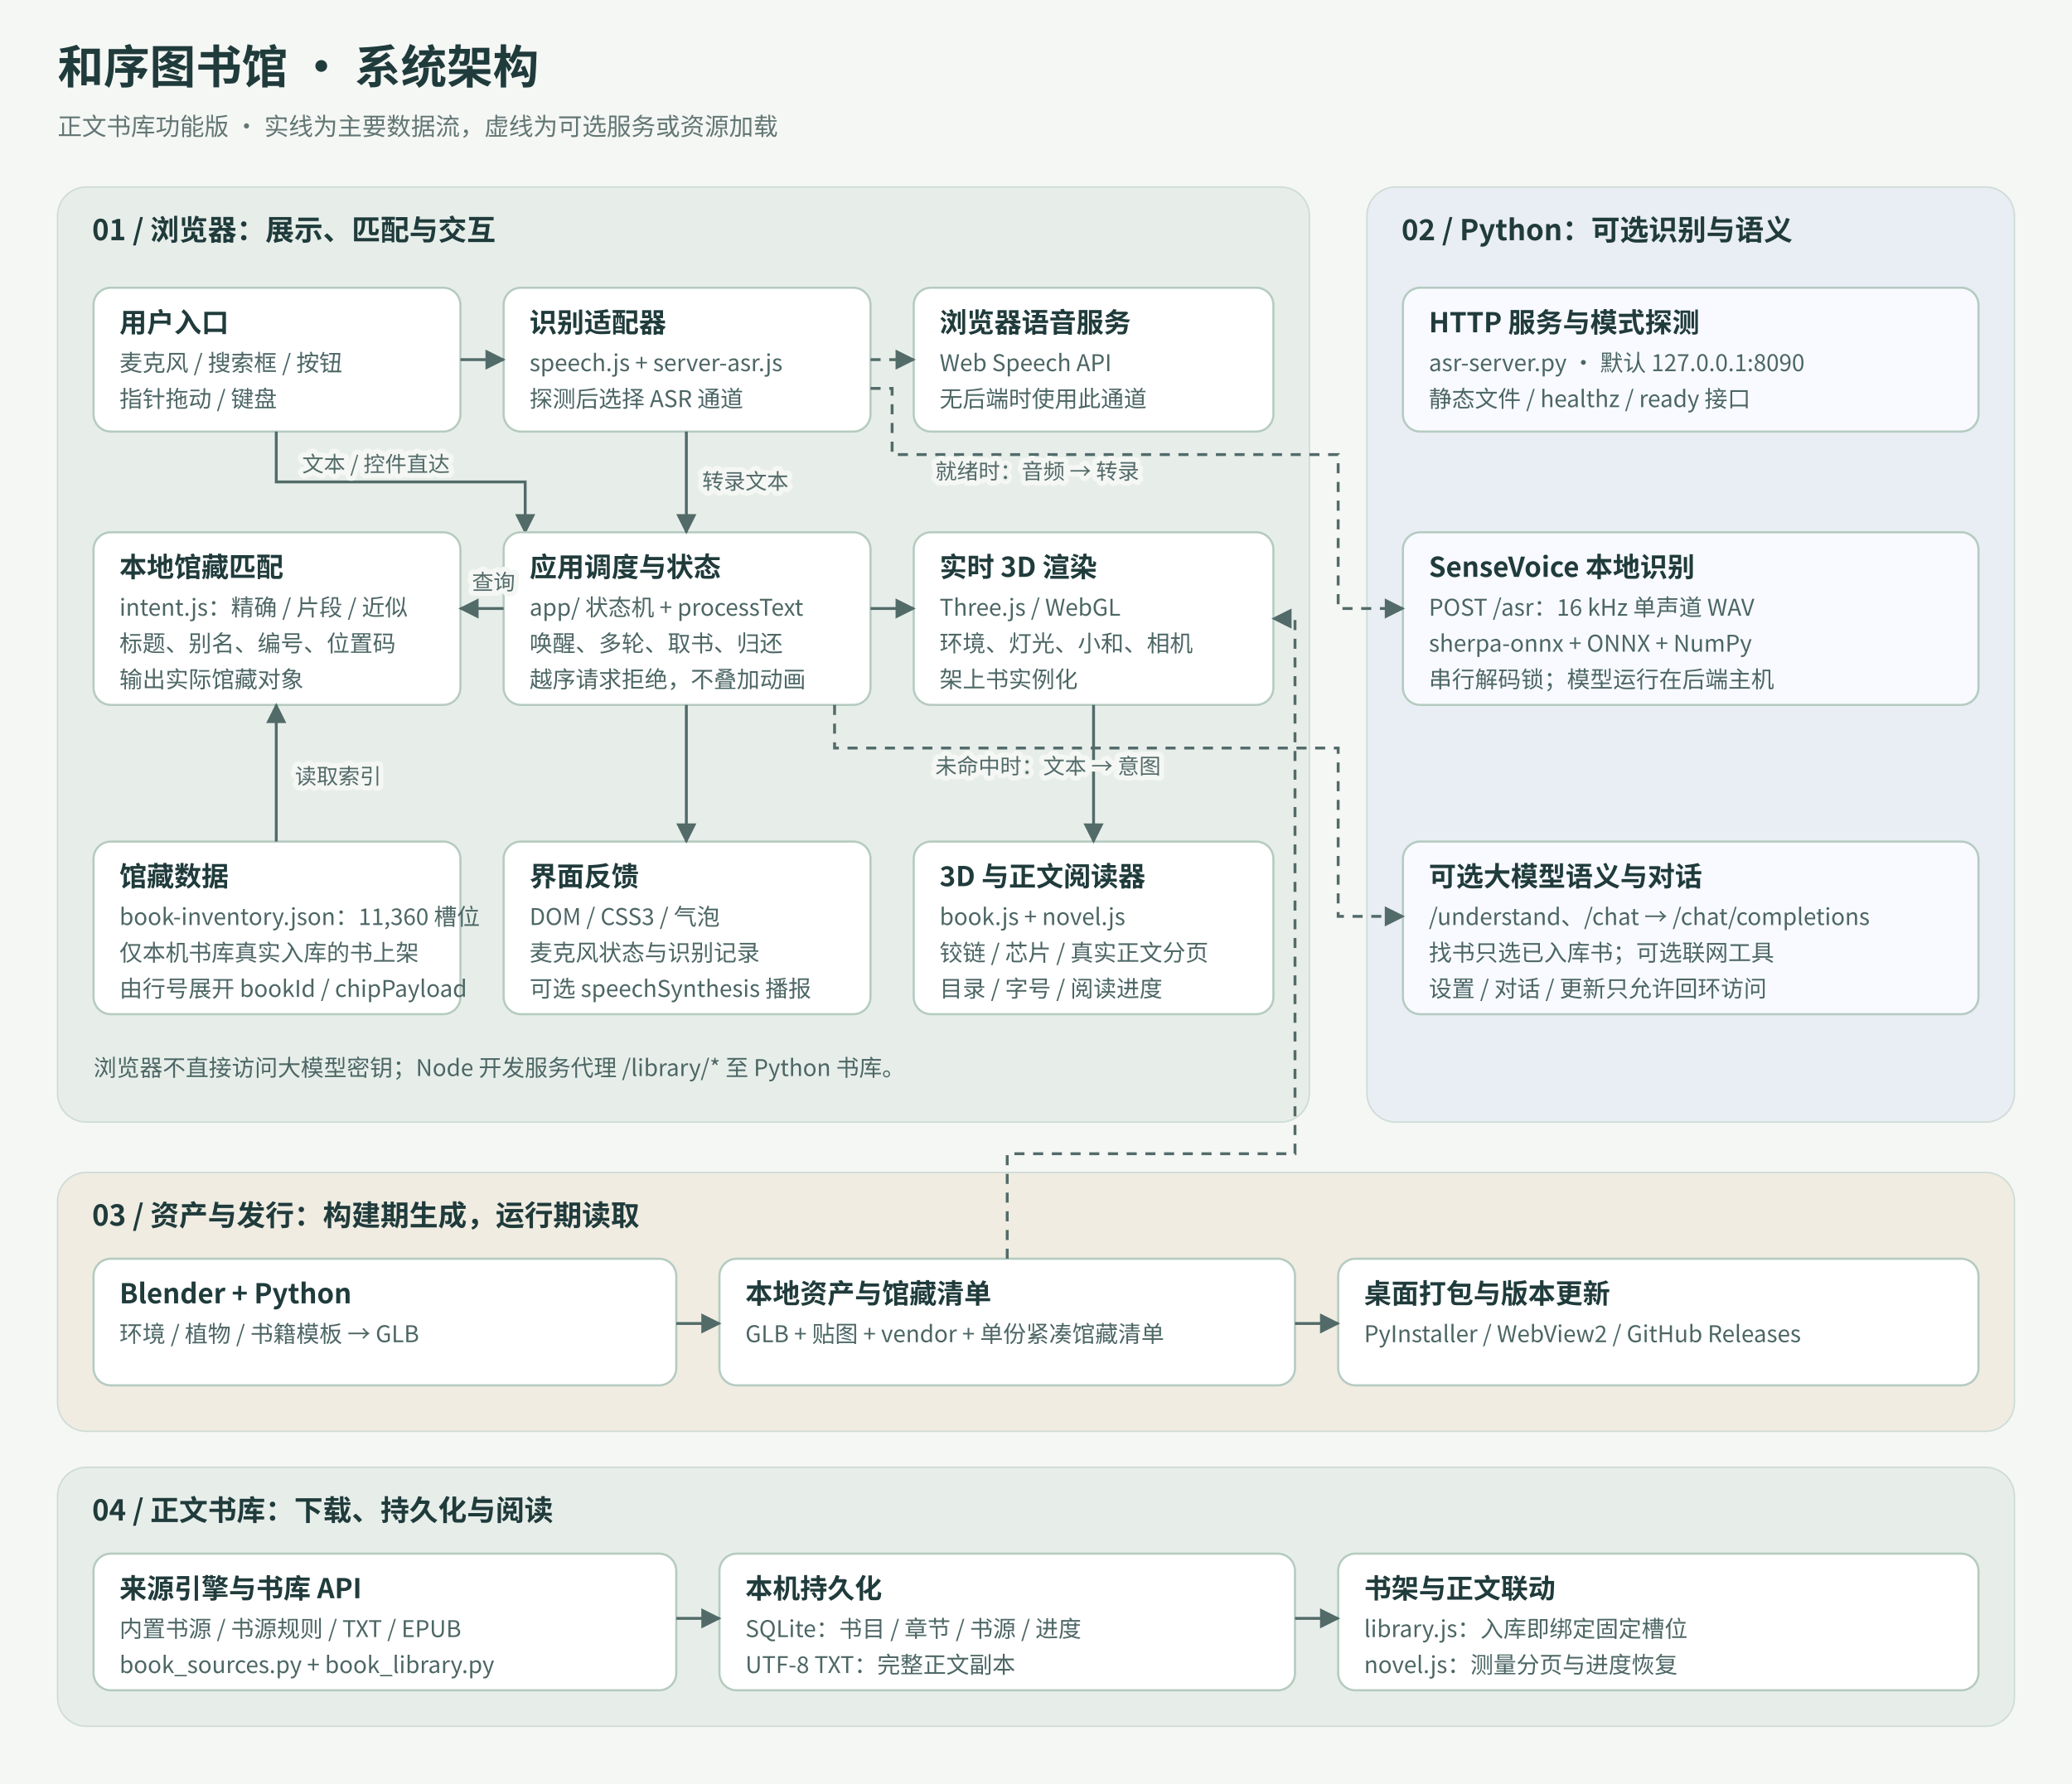
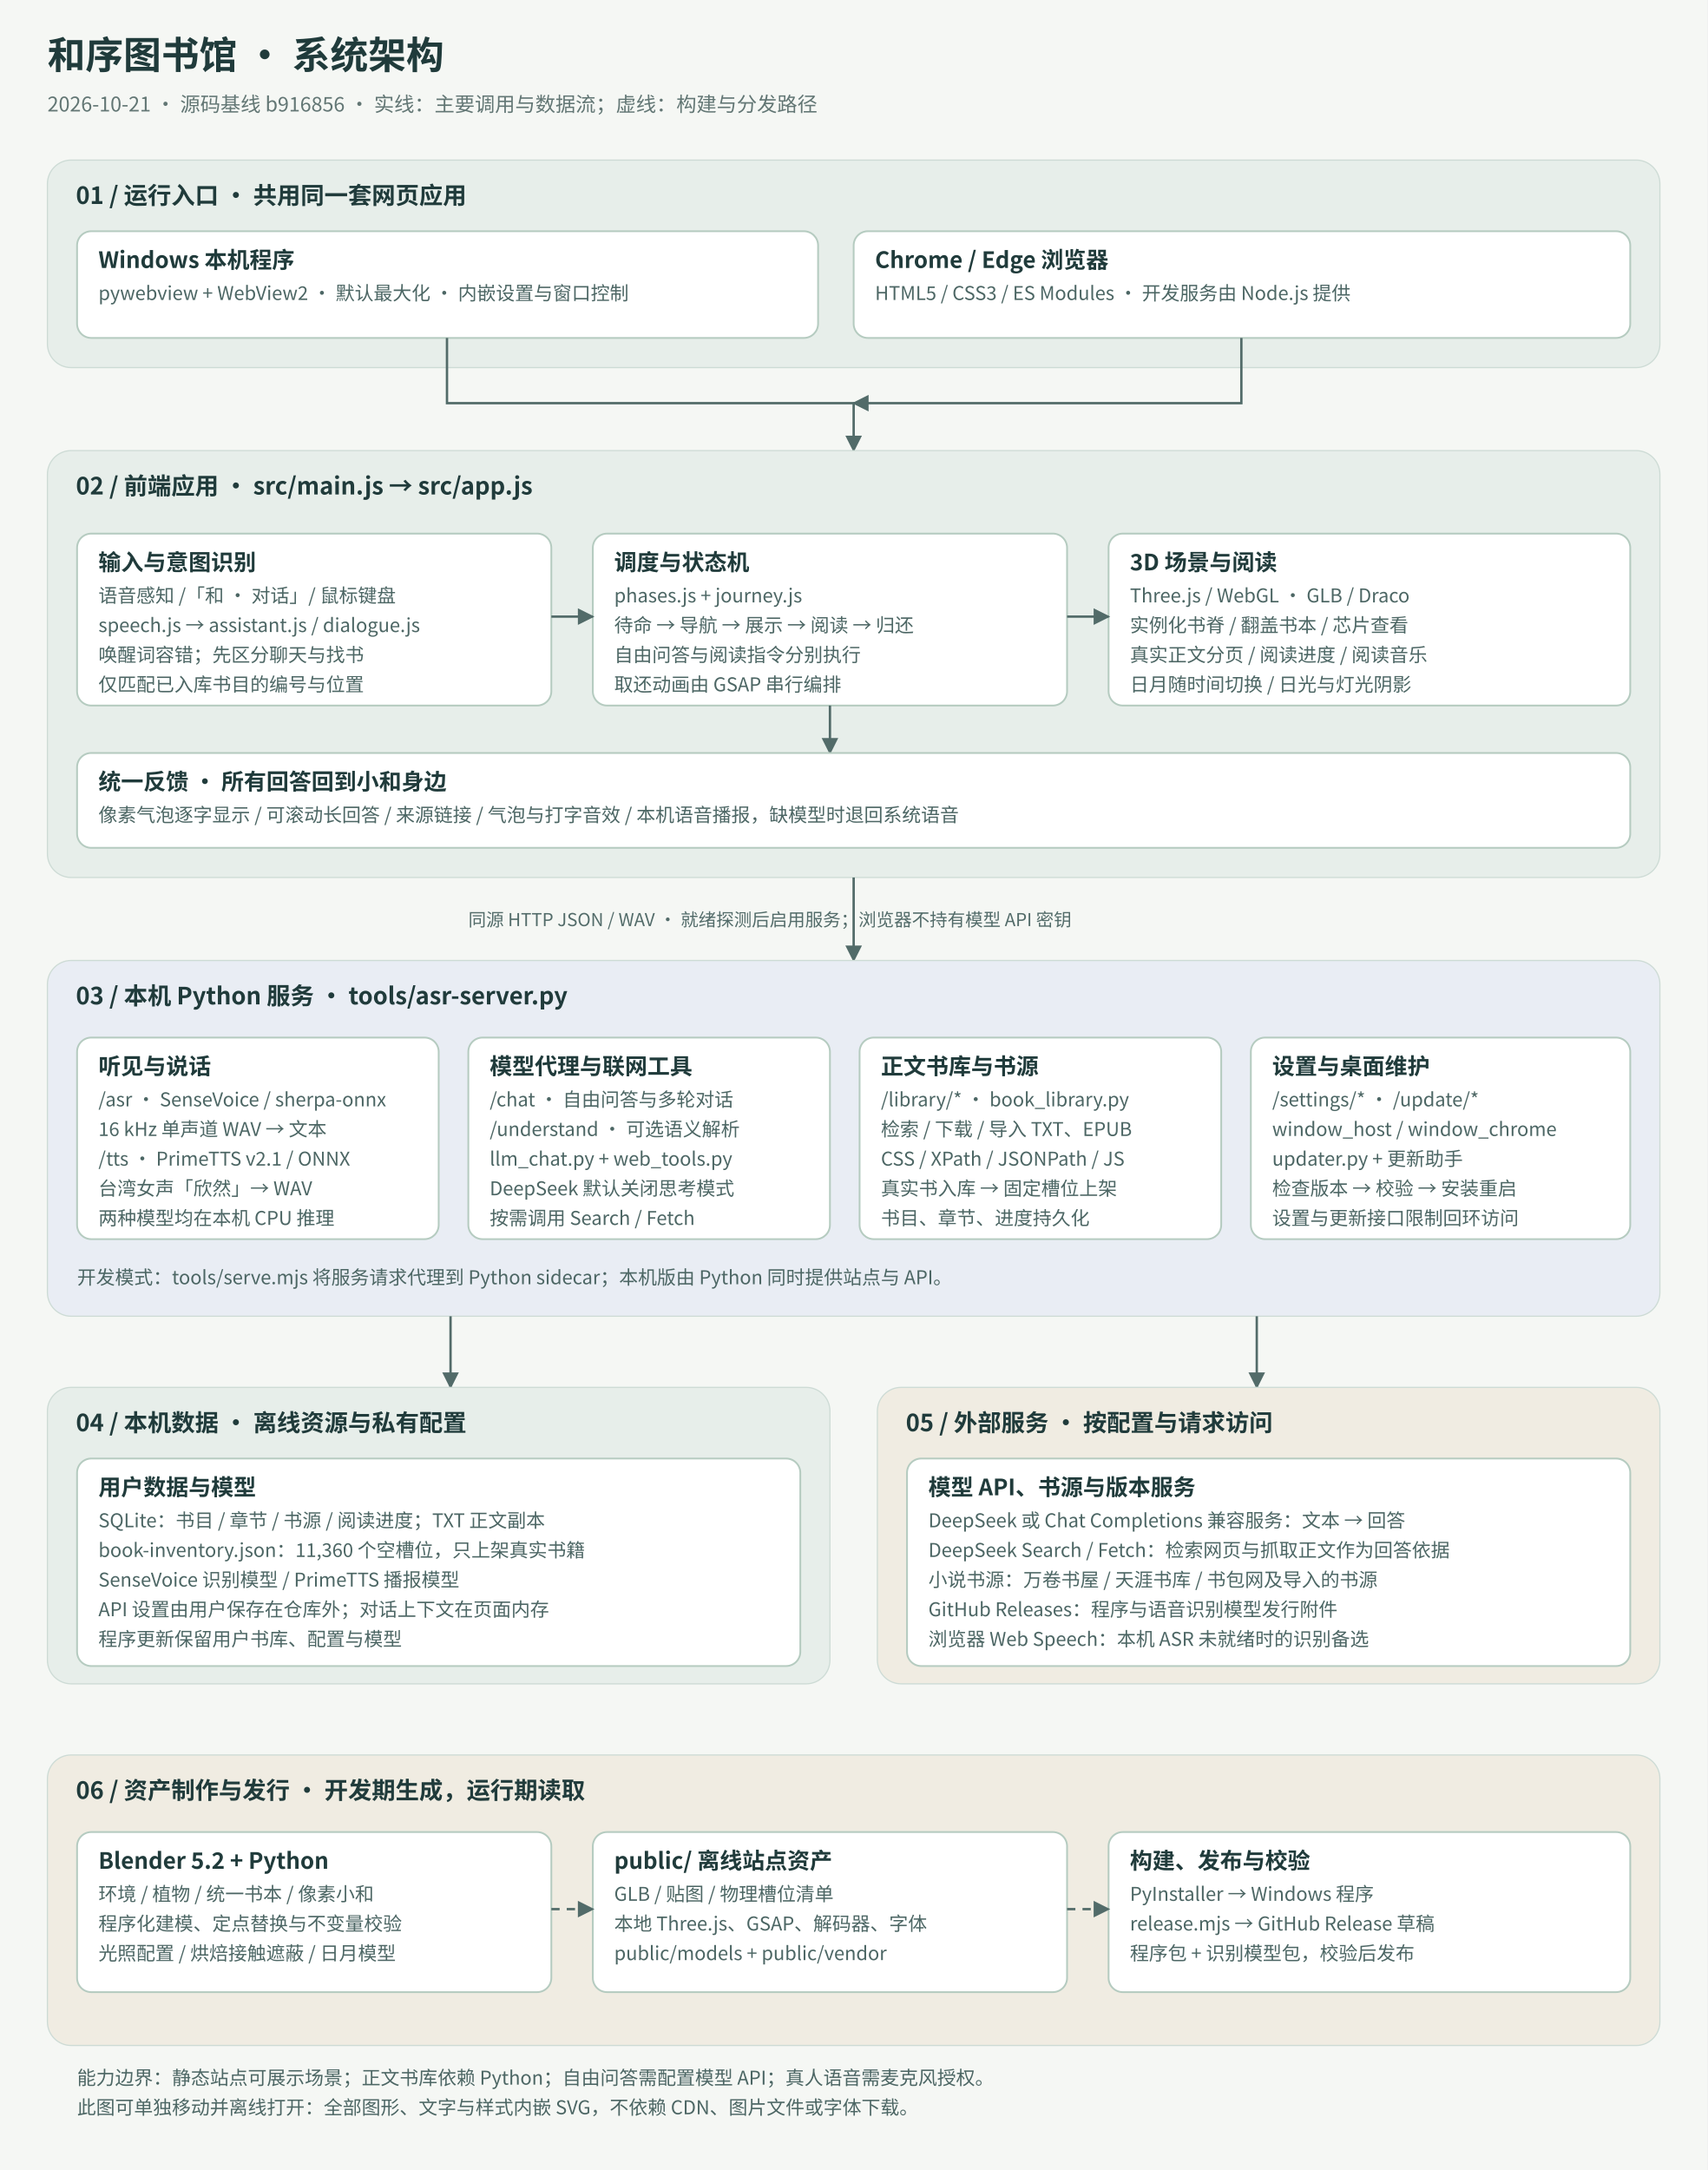
- <svg xmlns="http://www.w3.org/2000/svg" width="1440" height="1240" viewBox="0 0 1440 1240" role="img" aria-labelledby="title desc">
+ <svg xmlns="http://www.w3.org/2000/svg" width="1440" height="1830" viewBox="0 0 1440 1830" role="img" aria-labelledby="title desc">
  <defs>
    <marker id="arrow" viewBox="0 0 10 10" refX="9" refY="5" markerWidth="7" markerHeight="7" orient="auto-start-reverse">
      <path d="M0 0 L10 5 L0 10 Z" fill="#526b69" />
    </marker>
  </defs>
  <style>text{font-family:'Microsoft YaHei','Noto Sans CJK SC',Arial,sans-serif;fill:#203b3b}.title{font-size:32px;font-weight:700}.sub{font-size:17px;fill:#627674}.lane{font-size:20px;font-weight:700}.node{font-size:19px;font-weight:700}.body{font-size:16px;fill:#4c6664}.label{font-size:15px;fill:#526b69;paint-order:stroke;stroke:#f5f7f4;stroke-width:7px;stroke-linejoin:round}</style>
-   <rect width="1440" height="1240" fill="#f5f7f4" />
+   <rect width="1440" height="1830" fill="#f5f7f4" />
  <text x="40" y="58" class="title">
    <tspan x="40" dy="0">和序图书馆 · 系统架构</tspan>
  </text>
  <text x="40" y="94" class="sub">
-     <tspan x="40" dy="0">正文书库功能版 · 实线为主要数据流，虚线为可选服务或资源加载</tspan>
-   </text>
-   <rect x="40" y="130" width="870" height="650" rx="20" fill="#e7eeea" stroke="#cddbd5" />
-   <text x="64" y="167" class="lane">
-     <tspan x="64" dy="0">01 / 浏览器：展示、匹配与交互</tspan>
-   </text>
-   <rect x="950" y="130" width="450" height="650" rx="20" fill="#e9edf4" stroke="#cddbd5" />
-   <text x="974" y="167" class="lane">
-     <tspan x="974" dy="0">02 / Python：可选识别与语义</tspan>
-   </text>
-   <rect x="40" y="815" width="1360" height="180" rx="20" fill="#f0ece2" stroke="#cddbd5" />
-   <text x="64" y="852" class="lane">
-     <tspan x="64" dy="0">03 / 资产与发行：构建期生成，运行期读取</tspan>
-   </text>
-   <rect x="65" y="200" width="255" height="100" rx="12" fill="#fff" stroke="#b5cbc0" stroke-width="1.5" />
-   <text x="83" y="231" class="node">
-     <tspan x="83" dy="0">用户入口</tspan>
-   </text>
-   <text x="83" y="258" class="body">
-     <tspan x="83" dy="0">麦克风 / 搜索框 / 按钮</tspan>
-     <tspan x="83" dy="25">指针拖动 / 键盘</tspan>
-   </text>
-   <rect x="350" y="200" width="255" height="100" rx="12" fill="#fff" stroke="#b5cbc0" stroke-width="1.5" />
-   <text x="368" y="231" class="node">
-     <tspan x="368" dy="0">识别适配器</tspan>
-   </text>
-   <text x="368" y="258" class="body">
-     <tspan x="368" dy="0">speech.js + server-asr.js</tspan>
-     <tspan x="368" dy="25">探测后选择 ASR 通道</tspan>
-   </text>
-   <rect x="635" y="200" width="250" height="100" rx="12" fill="#fff" stroke="#b5cbc0" stroke-width="1.5" />
-   <text x="653" y="231" class="node">
-     <tspan x="653" dy="0">浏览器语音服务</tspan>
-   </text>
-   <text x="653" y="258" class="body">
-     <tspan x="653" dy="0">Web Speech API</tspan>
-     <tspan x="653" dy="25">无后端时使用此通道</tspan>
-   </text>
-   <polyline points="320,250 350,250" fill="none" stroke="#526b69" stroke-width="2" marker-end="url(#arrow)" />
-   <polyline points="605,250 635,250" fill="none" stroke="#526b69" stroke-width="2" stroke-dasharray="7 6" marker-end="url(#arrow)" />
-   <polyline points="192,300 192,335 365,335 365,370" fill="none" stroke="#526b69" stroke-width="2" marker-end="url(#arrow)" />
-   <text x="210" y="328" class="label">
-     <tspan x="210" dy="0">文本 / 控件直达</tspan>
-   </text>
-   <rect x="65" y="370" width="255" height="120" rx="12" fill="#fff" stroke="#b5cbc0" stroke-width="1.5" />
-   <text x="83" y="401" class="node">
-     <tspan x="83" dy="0">本地馆藏匹配</tspan>
-   </text>
-   <text x="83" y="428" class="body">
-     <tspan x="83" dy="0">intent.js：精确 / 片段 / 近似</tspan>
-     <tspan x="83" dy="25">标题、别名、编号、位置码</tspan>
-     <tspan x="83" dy="25">输出实际馆藏对象</tspan>
-   </text>
-   <rect x="350" y="370" width="255" height="120" rx="12" fill="#fff" stroke="#b5cbc0" stroke-width="1.5" />
-   <text x="368" y="401" class="node">
-     <tspan x="368" dy="0">应用调度与状态</tspan>
-   </text>
-   <text x="368" y="428" class="body">
-     <tspan x="368" dy="0">app/ 状态机 + processText</tspan>
-     <tspan x="368" dy="25">唤醒、多轮、取书、归还</tspan>
-     <tspan x="368" dy="25">越序请求拒绝，不叠加动画</tspan>
-   </text>
-   <rect x="635" y="370" width="250" height="120" rx="12" fill="#fff" stroke="#b5cbc0" stroke-width="1.5" />
-   <text x="653" y="401" class="node">
-     <tspan x="653" dy="0">实时 3D 渲染</tspan>
-   </text>
-   <text x="653" y="428" class="body">
-     <tspan x="653" dy="0">Three.js / WebGL</tspan>
-     <tspan x="653" dy="25">环境、灯光、小和、相机</tspan>
-     <tspan x="653" dy="25">架上书实例化</tspan>
-   </text>
-   <polyline points="477,300 477,370" fill="none" stroke="#526b69" stroke-width="2" marker-end="url(#arrow)" />
-   <text x="488" y="340" class="label">
-     <tspan x="488" dy="0">转录文本</tspan>
-   </text>
-   <polyline points="350,423 320,423" fill="none" stroke="#526b69" stroke-width="2" marker-end="url(#arrow)" />
-   <text x="328" y="410" class="label">
-     <tspan x="328" dy="0">查询</tspan>
-   </text>
-   <polyline points="605,423 635,423" fill="none" stroke="#526b69" stroke-width="2" marker-end="url(#arrow)" />
-   <rect x="65" y="585" width="255" height="120" rx="12" fill="#fff" stroke="#b5cbc0" stroke-width="1.5" />
-   <text x="83" y="616" class="node">
-     <tspan x="83" dy="0">馆藏数据</tspan>
-   </text>
-   <text x="83" y="643" class="body">
-     <tspan x="83" dy="0">book-inventory.json：11,360 槽位</tspan>
-     <tspan x="83" dy="25">仅本机书库真实入库的书上架</tspan>
-     <tspan x="83" dy="25">由行号展开 bookId / chipPayload</tspan>
-   </text>
-   <rect x="350" y="585" width="255" height="120" rx="12" fill="#fff" stroke="#b5cbc0" stroke-width="1.5" />
-   <text x="368" y="616" class="node">
-     <tspan x="368" dy="0">界面反馈</tspan>
-   </text>
-   <text x="368" y="643" class="body">
-     <tspan x="368" dy="0">DOM / CSS3 / 气泡</tspan>
-     <tspan x="368" dy="25">麦克风状态与识别记录</tspan>
-     <tspan x="368" dy="25">可选 speechSynthesis 播报</tspan>
-   </text>
-   <rect x="635" y="585" width="250" height="120" rx="12" fill="#fff" stroke="#b5cbc0" stroke-width="1.5" />
-   <text x="653" y="616" class="node">
-     <tspan x="653" dy="0">3D 与正文阅读器</tspan>
-   </text>
-   <text x="653" y="643" class="body">
-     <tspan x="653" dy="0">book.js + novel.js</tspan>
-     <tspan x="653" dy="25">铰链 / 芯片 / 真实正文分页</tspan>
-     <tspan x="653" dy="25">目录 / 字号 / 阅读进度</tspan>
-   </text>
-   <polyline points="192,585 192,490" fill="none" stroke="#526b69" stroke-width="2" marker-end="url(#arrow)" />
-   <text x="205" y="545" class="label">
-     <tspan x="205" dy="0">读取索引</tspan>
-   </text>
-   <polyline points="477,490 477,585" fill="none" stroke="#526b69" stroke-width="2" marker-end="url(#arrow)" />
-   <polyline points="760,490 760,585" fill="none" stroke="#526b69" stroke-width="2" marker-end="url(#arrow)" />
-   <rect x="975" y="200" width="400" height="100" rx="12" fill="#f8faff" stroke="#b5cbc0" stroke-width="1.5" />
-   <text x="993" y="231" class="node">
-     <tspan x="993" dy="0">HTTP 服务与模式探测</tspan>
-   </text>
-   <text x="993" y="258" class="body">
-     <tspan x="993" dy="0">asr-server.py · 默认 127.0.0.1:8090</tspan>
-     <tspan x="993" dy="25">静态文件 / healthz / ready 接口</tspan>
-   </text>
-   <rect x="975" y="370" width="400" height="120" rx="12" fill="#f8faff" stroke="#b5cbc0" stroke-width="1.5" />
-   <text x="993" y="401" class="node">
-     <tspan x="993" dy="0">SenseVoice 本地识别</tspan>
-   </text>
-   <text x="993" y="428" class="body">
-     <tspan x="993" dy="0">POST /asr：16 kHz 单声道 WAV</tspan>
-     <tspan x="993" dy="25">sherpa-onnx + ONNX + NumPy</tspan>
-     <tspan x="993" dy="25">串行解码锁；模型运行在后端主机</tspan>
-   </text>
-   <polyline points="605,270 620,270 620,316 930,316 930,423 975,423" fill="none" stroke="#526b69" stroke-width="2" stroke-dasharray="7 6" marker-end="url(#arrow)" />
-   <text x="650" y="333" class="label">
-     <tspan x="650" dy="0">就绪时：音频 → 转录</tspan>
-   </text>
-   <rect x="975" y="585" width="400" height="120" rx="12" fill="#f8faff" stroke="#b5cbc0" stroke-width="1.5" />
-   <text x="993" y="616" class="node">
-     <tspan x="993" dy="0">可选大模型语义与对话</tspan>
-   </text>
-   <text x="993" y="643" class="body">
-     <tspan x="993" dy="0">/understand、/chat → /chat/completions</tspan>
-     <tspan x="993" dy="25">找书只选已入库书；可选联网工具</tspan>
-     <tspan x="993" dy="25">设置 / 对话 / 更新只允许回环访问</tspan>
-   </text>
-   <polyline points="580,490 580,520 930,520 930,637 975,637" fill="none" stroke="#526b69" stroke-width="2" stroke-dasharray="7 6" marker-end="url(#arrow)" />
-   <text x="650" y="538" class="label">
-     <tspan x="650" dy="0">未命中时：文本 → 意图</tspan>
-   </text>
-   <text x="65" y="748" class="body">
-     <tspan x="65" dy="0">浏览器不直接访问大模型密钥；Node 开发服务代理 /library/* 至 Python 书库。</tspan>
-   </text>
-   <rect x="65" y="875" width="405" height="88" rx="12" fill="#fff" stroke="#b5cbc0" stroke-width="1.5" />
+     <tspan x="40" dy="0">2026-10-21 · 源码基线 b916856 · 实线：主要调用与数据流；虚线：构建与分发路径</tspan>
+   </text>
+   <rect x="40" y="135" width="1360" height="175" rx="20" fill="#e7eeea" stroke="#cddbd5" />
+   <text x="64" y="172" class="lane">
+     <tspan x="64" dy="0">01 / 运行入口 · 共用同一套网页应用</tspan>
+   </text>
+   <rect x="65" y="195" width="625" height="90" rx="12" fill="#fff" stroke="#b5cbc0" stroke-width="1.5" />
+   <text x="83" y="226" class="node">
+     <tspan x="83" dy="0">Windows 本机程序</tspan>
+   </text>
+   <text x="83" y="253" class="body">
+     <tspan x="83" dy="0">pywebview + WebView2 · 默认最大化 · 内嵌设置与窗口控制</tspan>
+   </text>
+   <rect x="720" y="195" width="655" height="90" rx="12" fill="#fff" stroke="#b5cbc0" stroke-width="1.5" />
+   <text x="738" y="226" class="node">
+     <tspan x="738" dy="0">Chrome / Edge 浏览器</tspan>
+   </text>
+   <text x="738" y="253" class="body">
+     <tspan x="738" dy="0">HTML5 / CSS3 / ES Modules · 开发服务由 Node.js 提供</tspan>
+   </text>
+   <polyline points="377,285 377,340 720,340 720,380" fill="none" stroke="#526b69" stroke-width="2" marker-end="url(#arrow)" />
+   <polyline points="1047,285 1047,340 720,340" fill="none" stroke="#526b69" stroke-width="2" marker-end="url(#arrow)" />
+   <rect x="40" y="380" width="1360" height="360" rx="20" fill="#e7eeea" stroke="#cddbd5" />
+   <text x="64" y="417" class="lane">
+     <tspan x="64" dy="0">02 / 前端应用 · src/main.js → src/app.js</tspan>
+   </text>
+   <rect x="65" y="450" width="400" height="145" rx="12" fill="#fff" stroke="#b5cbc0" stroke-width="1.5" />
+   <text x="83" y="481" class="node">
+     <tspan x="83" dy="0">输入与意图识别</tspan>
+   </text>
+   <text x="83" y="508" class="body">
+     <tspan x="83" dy="0">语音感知 /「和 · 对话」/ 鼠标键盘</tspan>
+     <tspan x="83" dy="25">speech.js → assistant.js / dialogue.js</tspan>
+     <tspan x="83" dy="25">唤醒词容错；先区分聊天与找书</tspan>
+     <tspan x="83" dy="25">仅匹配已入库书目的编号与位置</tspan>
+   </text>
+   <rect x="500" y="450" width="400" height="145" rx="12" fill="#fff" stroke="#b5cbc0" stroke-width="1.5" />
+   <text x="518" y="481" class="node">
+     <tspan x="518" dy="0">调度与状态机</tspan>
+   </text>
+   <text x="518" y="508" class="body">
+     <tspan x="518" dy="0">phases.js + journey.js</tspan>
+     <tspan x="518" dy="25">待命 → 导航 → 展示 → 阅读 → 归还</tspan>
+     <tspan x="518" dy="25">自由问答与阅读指令分别执行</tspan>
+     <tspan x="518" dy="25">取还动画由 GSAP 串行编排</tspan>
+   </text>
+   <rect x="935" y="450" width="440" height="145" rx="12" fill="#fff" stroke="#b5cbc0" stroke-width="1.5" />
+   <text x="953" y="481" class="node">
+     <tspan x="953" dy="0">3D 场景与阅读</tspan>
+   </text>
+   <text x="953" y="508" class="body">
+     <tspan x="953" dy="0">Three.js / WebGL · GLB / Draco</tspan>
+     <tspan x="953" dy="25">实例化书脊 / 翻盖书本 / 芯片查看</tspan>
+     <tspan x="953" dy="25">真实正文分页 / 阅读进度 / 阅读音乐</tspan>
+     <tspan x="953" dy="25">日月随时间切换 / 日光与灯光阴影</tspan>
+   </text>
+   <polyline points="465,520 500,520" fill="none" stroke="#526b69" stroke-width="2" marker-end="url(#arrow)" />
+   <polyline points="900,520 935,520" fill="none" stroke="#526b69" stroke-width="2" marker-end="url(#arrow)" />
+   <polyline points="700,595 700,635" fill="none" stroke="#526b69" stroke-width="2" marker-end="url(#arrow)" />
+   <rect x="65" y="635" width="1310" height="80" rx="12" fill="#fff" stroke="#b5cbc0" stroke-width="1.5" />
+   <text x="83" y="666" class="node">
+     <tspan x="83" dy="0">统一反馈 · 所有回答回到小和身边</tspan>
+   </text>
+   <text x="83" y="693" class="body">
+     <tspan x="83" dy="0">像素气泡逐字显示 / 可滚动长回答 / 来源链接 / 气泡与打字音效 / 本机语音播报，缺模型时退回系统语音</tspan>
+   </text>
+   <polyline points="720,740 720,810" fill="none" stroke="#526b69" stroke-width="2" marker-end="url(#arrow)" />
+   <text x="395" y="781" class="label">
+     <tspan x="395" dy="0">同源 HTTP JSON / WAV · 就绪探测后启用服务；浏览器不持有模型 API 密钥</tspan>
+   </text>
+   <rect x="40" y="810" width="1360" height="300" rx="20" fill="#e9edf4" stroke="#cddbd5" />
+   <text x="64" y="847" class="lane">
+     <tspan x="64" dy="0">03 / 本机 Python 服务 · tools/asr-server.py</tspan>
+   </text>
+   <rect x="65" y="875" width="305" height="170" rx="12" fill="#fff" stroke="#b5cbc0" stroke-width="1.5" />
  <text x="83" y="906" class="node">
-     <tspan x="83" dy="0">Blender + Python</tspan>
+     <tspan x="83" dy="0">听见与说话</tspan>
  </text>
  <text x="83" y="933" class="body">
-     <tspan x="83" dy="0">环境 / 植物 / 书籍模板 → GLB</tspan>
-   </text>
-   <rect x="500" y="875" width="400" height="88" rx="12" fill="#fff" stroke="#b5cbc0" stroke-width="1.5" />
-   <text x="518" y="906" class="node">
-     <tspan x="518" dy="0">本地资产与馆藏清单</tspan>
-   </text>
-   <text x="518" y="933" class="body">
-     <tspan x="518" dy="0">GLB + 贴图 + vendor + 单份紧凑馆藏清单</tspan>
-   </text>
-   <rect x="930" y="875" width="445" height="88" rx="12" fill="#fff" stroke="#b5cbc0" stroke-width="1.5" />
-   <text x="948" y="906" class="node">
-     <tspan x="948" dy="0">桌面打包与版本更新</tspan>
-   </text>
-   <text x="948" y="933" class="body">
-     <tspan x="948" dy="0">PyInstaller / WebView2 / GitHub Releases</tspan>
-   </text>
-   <polyline points="470,920 500,920" fill="none" stroke="#526b69" stroke-width="2" marker-end="url(#arrow)" />
-   <polyline points="900,920 930,920" fill="none" stroke="#526b69" stroke-width="2" marker-end="url(#arrow)" />
-   <polyline points="700,875 700,802 900,802 900,430 885,430" fill="none" stroke="#526b69" stroke-width="2" stroke-dasharray="7 6" marker-end="url(#arrow)" />
-   <rect x="40" y="1020" width="1360" height="180" rx="20" fill="#e7eeea" stroke="#cddbd5" />
-   <text x="64" y="1057" class="lane">
-     <tspan x="64" dy="0">04 / 正文书库：下载、持久化与阅读</tspan>
-   </text>
-   <rect x="65" y="1080" width="405" height="95" rx="12" fill="#fff" stroke="#b5cbc0" stroke-width="1.5" />
-   <text x="83" y="1111" class="node">
-     <tspan x="83" dy="0">来源引擎与书库 API</tspan>
-   </text>
-   <text x="83" y="1138" class="body">
-     <tspan x="83" dy="0">内置书源 / 书源规则 / TXT / EPUB</tspan>
-     <tspan x="83" dy="25">book_sources.py + book_library.py</tspan>
-   </text>
-   <rect x="500" y="1080" width="400" height="95" rx="12" fill="#fff" stroke="#b5cbc0" stroke-width="1.5" />
-   <text x="518" y="1111" class="node">
-     <tspan x="518" dy="0">本机持久化</tspan>
-   </text>
-   <text x="518" y="1138" class="body">
-     <tspan x="518" dy="0">SQLite：书目 / 章节 / 书源 / 进度</tspan>
-     <tspan x="518" dy="25">UTF-8 TXT：完整正文副本</tspan>
-   </text>
-   <rect x="930" y="1080" width="445" height="95" rx="12" fill="#fff" stroke="#b5cbc0" stroke-width="1.5" />
-   <text x="948" y="1111" class="node">
-     <tspan x="948" dy="0">书架与正文联动</tspan>
-   </text>
-   <text x="948" y="1138" class="body">
-     <tspan x="948" dy="0">library.js：入库即绑定固定槽位</tspan>
-     <tspan x="948" dy="25">novel.js：测量分页与进度恢复</tspan>
-   </text>
-   <polyline points="470,1125 500,1125" fill="none" stroke="#526b69" stroke-width="2" marker-end="url(#arrow)" />
-   <polyline points="900,1125 930,1125" fill="none" stroke="#526b69" stroke-width="2" marker-end="url(#arrow)" />
+     <tspan x="83" dy="0">/asr · SenseVoice / sherpa-onnx</tspan>
+     <tspan x="83" dy="25">16 kHz 单声道 WAV → 文本</tspan>
+     <tspan x="83" dy="25">/tts · PrimeTTS v2.1 / ONNX</tspan>
+     <tspan x="83" dy="25">台湾女声「欣然」→ WAV</tspan>
+     <tspan x="83" dy="25">两种模型均在本机 CPU 推理</tspan>
+   </text>
+   <rect x="395" y="875" width="305" height="170" rx="12" fill="#fff" stroke="#b5cbc0" stroke-width="1.5" />
+   <text x="413" y="906" class="node">
+     <tspan x="413" dy="0">模型代理与联网工具</tspan>
+   </text>
+   <text x="413" y="933" class="body">
+     <tspan x="413" dy="0">/chat · 自由问答与多轮对话</tspan>
+     <tspan x="413" dy="25">/understand · 可选语义解析</tspan>
+     <tspan x="413" dy="25">llm_chat.py + web_tools.py</tspan>
+     <tspan x="413" dy="25">DeepSeek 默认关闭思考模式</tspan>
+     <tspan x="413" dy="25">按需调用 Search / Fetch</tspan>
+   </text>
+   <rect x="725" y="875" width="305" height="170" rx="12" fill="#fff" stroke="#b5cbc0" stroke-width="1.5" />
+   <text x="743" y="906" class="node">
+     <tspan x="743" dy="0">正文书库与书源</tspan>
+   </text>
+   <text x="743" y="933" class="body">
+     <tspan x="743" dy="0">/library/* · book_library.py</tspan>
+     <tspan x="743" dy="25">检索 / 下载 / 导入 TXT、EPUB</tspan>
+     <tspan x="743" dy="25">CSS / XPath / JSONPath / JS</tspan>
+     <tspan x="743" dy="25">真实书入库 → 固定槽位上架</tspan>
+     <tspan x="743" dy="25">书目、章节、进度持久化</tspan>
+   </text>
+   <rect x="1055" y="875" width="320" height="170" rx="12" fill="#fff" stroke="#b5cbc0" stroke-width="1.5" />
+   <text x="1073" y="906" class="node">
+     <tspan x="1073" dy="0">设置与桌面维护</tspan>
+   </text>
+   <text x="1073" y="933" class="body">
+     <tspan x="1073" dy="0">/settings/* · /update/*</tspan>
+     <tspan x="1073" dy="25">window_host / window_chrome</tspan>
+     <tspan x="1073" dy="25">updater.py + 更新助手</tspan>
+     <tspan x="1073" dy="25">检查版本 → 校验 → 安装重启</tspan>
+     <tspan x="1073" dy="25">设置与更新接口限制回环访问</tspan>
+   </text>
+   <text x="65" y="1083" class="body">
+     <tspan x="65" dy="0">开发模式：tools/serve.mjs 将服务请求代理到 Python sidecar；本机版由 Python 同时提供站点与 API。</tspan>
+   </text>
+   <polyline points="380,1110 380,1170" fill="none" stroke="#526b69" stroke-width="2" marker-end="url(#arrow)" />
+   <polyline points="1060,1110 1060,1170" fill="none" stroke="#526b69" stroke-width="2" marker-end="url(#arrow)" />
+   <rect x="40" y="1170" width="660" height="250" rx="20" fill="#e7eeea" stroke="#cddbd5" />
+   <text x="64" y="1207" class="lane">
+     <tspan x="64" dy="0">04 / 本机数据 · 离线资源与私有配置</tspan>
+   </text>
+   <rect x="65" y="1230" width="610" height="175" rx="12" fill="#fff" stroke="#b5cbc0" stroke-width="1.5" />
+   <text x="83" y="1261" class="node">
+     <tspan x="83" dy="0">用户数据与模型</tspan>
+   </text>
+   <text x="83" y="1288" class="body">
+     <tspan x="83" dy="0">SQLite：书目 / 章节 / 书源 / 阅读进度；TXT 正文副本</tspan>
+     <tspan x="83" dy="25">book-inventory.json：11,360 个空槽位，只上架真实书籍</tspan>
+     <tspan x="83" dy="25">SenseVoice 识别模型 / PrimeTTS 播报模型</tspan>
+     <tspan x="83" dy="25">API 设置由用户保存在仓库外；对话上下文在页面内存</tspan>
+     <tspan x="83" dy="25">程序更新保留用户书库、配置与模型</tspan>
+   </text>
+   <rect x="740" y="1170" width="660" height="250" rx="20" fill="#f0ece2" stroke="#cddbd5" />
+   <text x="764" y="1207" class="lane">
+     <tspan x="764" dy="0">05 / 外部服务 · 按配置与请求访问</tspan>
+   </text>
+   <rect x="765" y="1230" width="610" height="175" rx="12" fill="#fff" stroke="#b5cbc0" stroke-width="1.5" />
+   <text x="783" y="1261" class="node">
+     <tspan x="783" dy="0">模型 API、书源与版本服务</tspan>
+   </text>
+   <text x="783" y="1288" class="body">
+     <tspan x="783" dy="0">DeepSeek 或 Chat Completions 兼容服务：文本 → 回答</tspan>
+     <tspan x="783" dy="25">DeepSeek Search / Fetch：检索网页与抓取正文作为回答依据</tspan>
+     <tspan x="783" dy="25">小说书源：万卷书屋 / 天涯书库 / 书包网及导入的书源</tspan>
+     <tspan x="783" dy="25">GitHub Releases：程序与语音识别模型发行附件</tspan>
+     <tspan x="783" dy="25">浏览器 Web Speech：本机 ASR 未就绪时的识别备选</tspan>
+   </text>
+   <rect x="40" y="1480" width="1360" height="245" rx="20" fill="#f0ece2" stroke="#cddbd5" />
+   <text x="64" y="1517" class="lane">
+     <tspan x="64" dy="0">06 / 资产制作与发行 · 开发期生成，运行期读取</tspan>
+   </text>
+   <rect x="65" y="1545" width="400" height="135" rx="12" fill="#fff" stroke="#b5cbc0" stroke-width="1.5" />
+   <text x="83" y="1576" class="node">
+     <tspan x="83" dy="0">Blender 5.2 + Python</tspan>
+   </text>
+   <text x="83" y="1603" class="body">
+     <tspan x="83" dy="0">环境 / 植物 / 统一书本 / 像素小和</tspan>
+     <tspan x="83" dy="25">程序化建模、定点替换与不变量校验</tspan>
+     <tspan x="83" dy="25">光照配置 / 烘焙接触遮蔽 / 日月模型</tspan>
+   </text>
+   <rect x="500" y="1545" width="400" height="135" rx="12" fill="#fff" stroke="#b5cbc0" stroke-width="1.5" />
+   <text x="518" y="1576" class="node">
+     <tspan x="518" dy="0">public/ 离线站点资产</tspan>
+   </text>
+   <text x="518" y="1603" class="body">
+     <tspan x="518" dy="0">GLB / 贴图 / 物理槽位清单</tspan>
+     <tspan x="518" dy="25">本地 Three.js、GSAP、解码器、字体</tspan>
+     <tspan x="518" dy="25">public/models + public/vendor</tspan>
+   </text>
+   <rect x="935" y="1545" width="440" height="135" rx="12" fill="#fff" stroke="#b5cbc0" stroke-width="1.5" />
+   <text x="953" y="1576" class="node">
+     <tspan x="953" dy="0">构建、发布与校验</tspan>
+   </text>
+   <text x="953" y="1603" class="body">
+     <tspan x="953" dy="0">PyInstaller → Windows 程序</tspan>
+     <tspan x="953" dy="25">release.mjs → GitHub Release 草稿</tspan>
+     <tspan x="953" dy="25">程序包 + 识别模型包，校验后发布</tspan>
+   </text>
+   <polyline points="465,1610 500,1610" fill="none" stroke="#526b69" stroke-width="2" stroke-dasharray="7 6" marker-end="url(#arrow)" />
+   <polyline points="900,1610 935,1610" fill="none" stroke="#526b69" stroke-width="2" stroke-dasharray="7 6" marker-end="url(#arrow)" />
+   <text x="65" y="1758" class="body">
+     <tspan x="65" dy="0">能力边界：静态站点可展示场景；正文书库依赖 Python；自由问答需配置模型 API；真人语音需麦克风授权。</tspan>
+     <tspan x="65" dy="25">此图可单独移动并离线打开：全部图形、文字与样式内嵌 SVG，不依赖 CDN、图片文件或字体下载。</tspan>
+   </text>
</svg>
